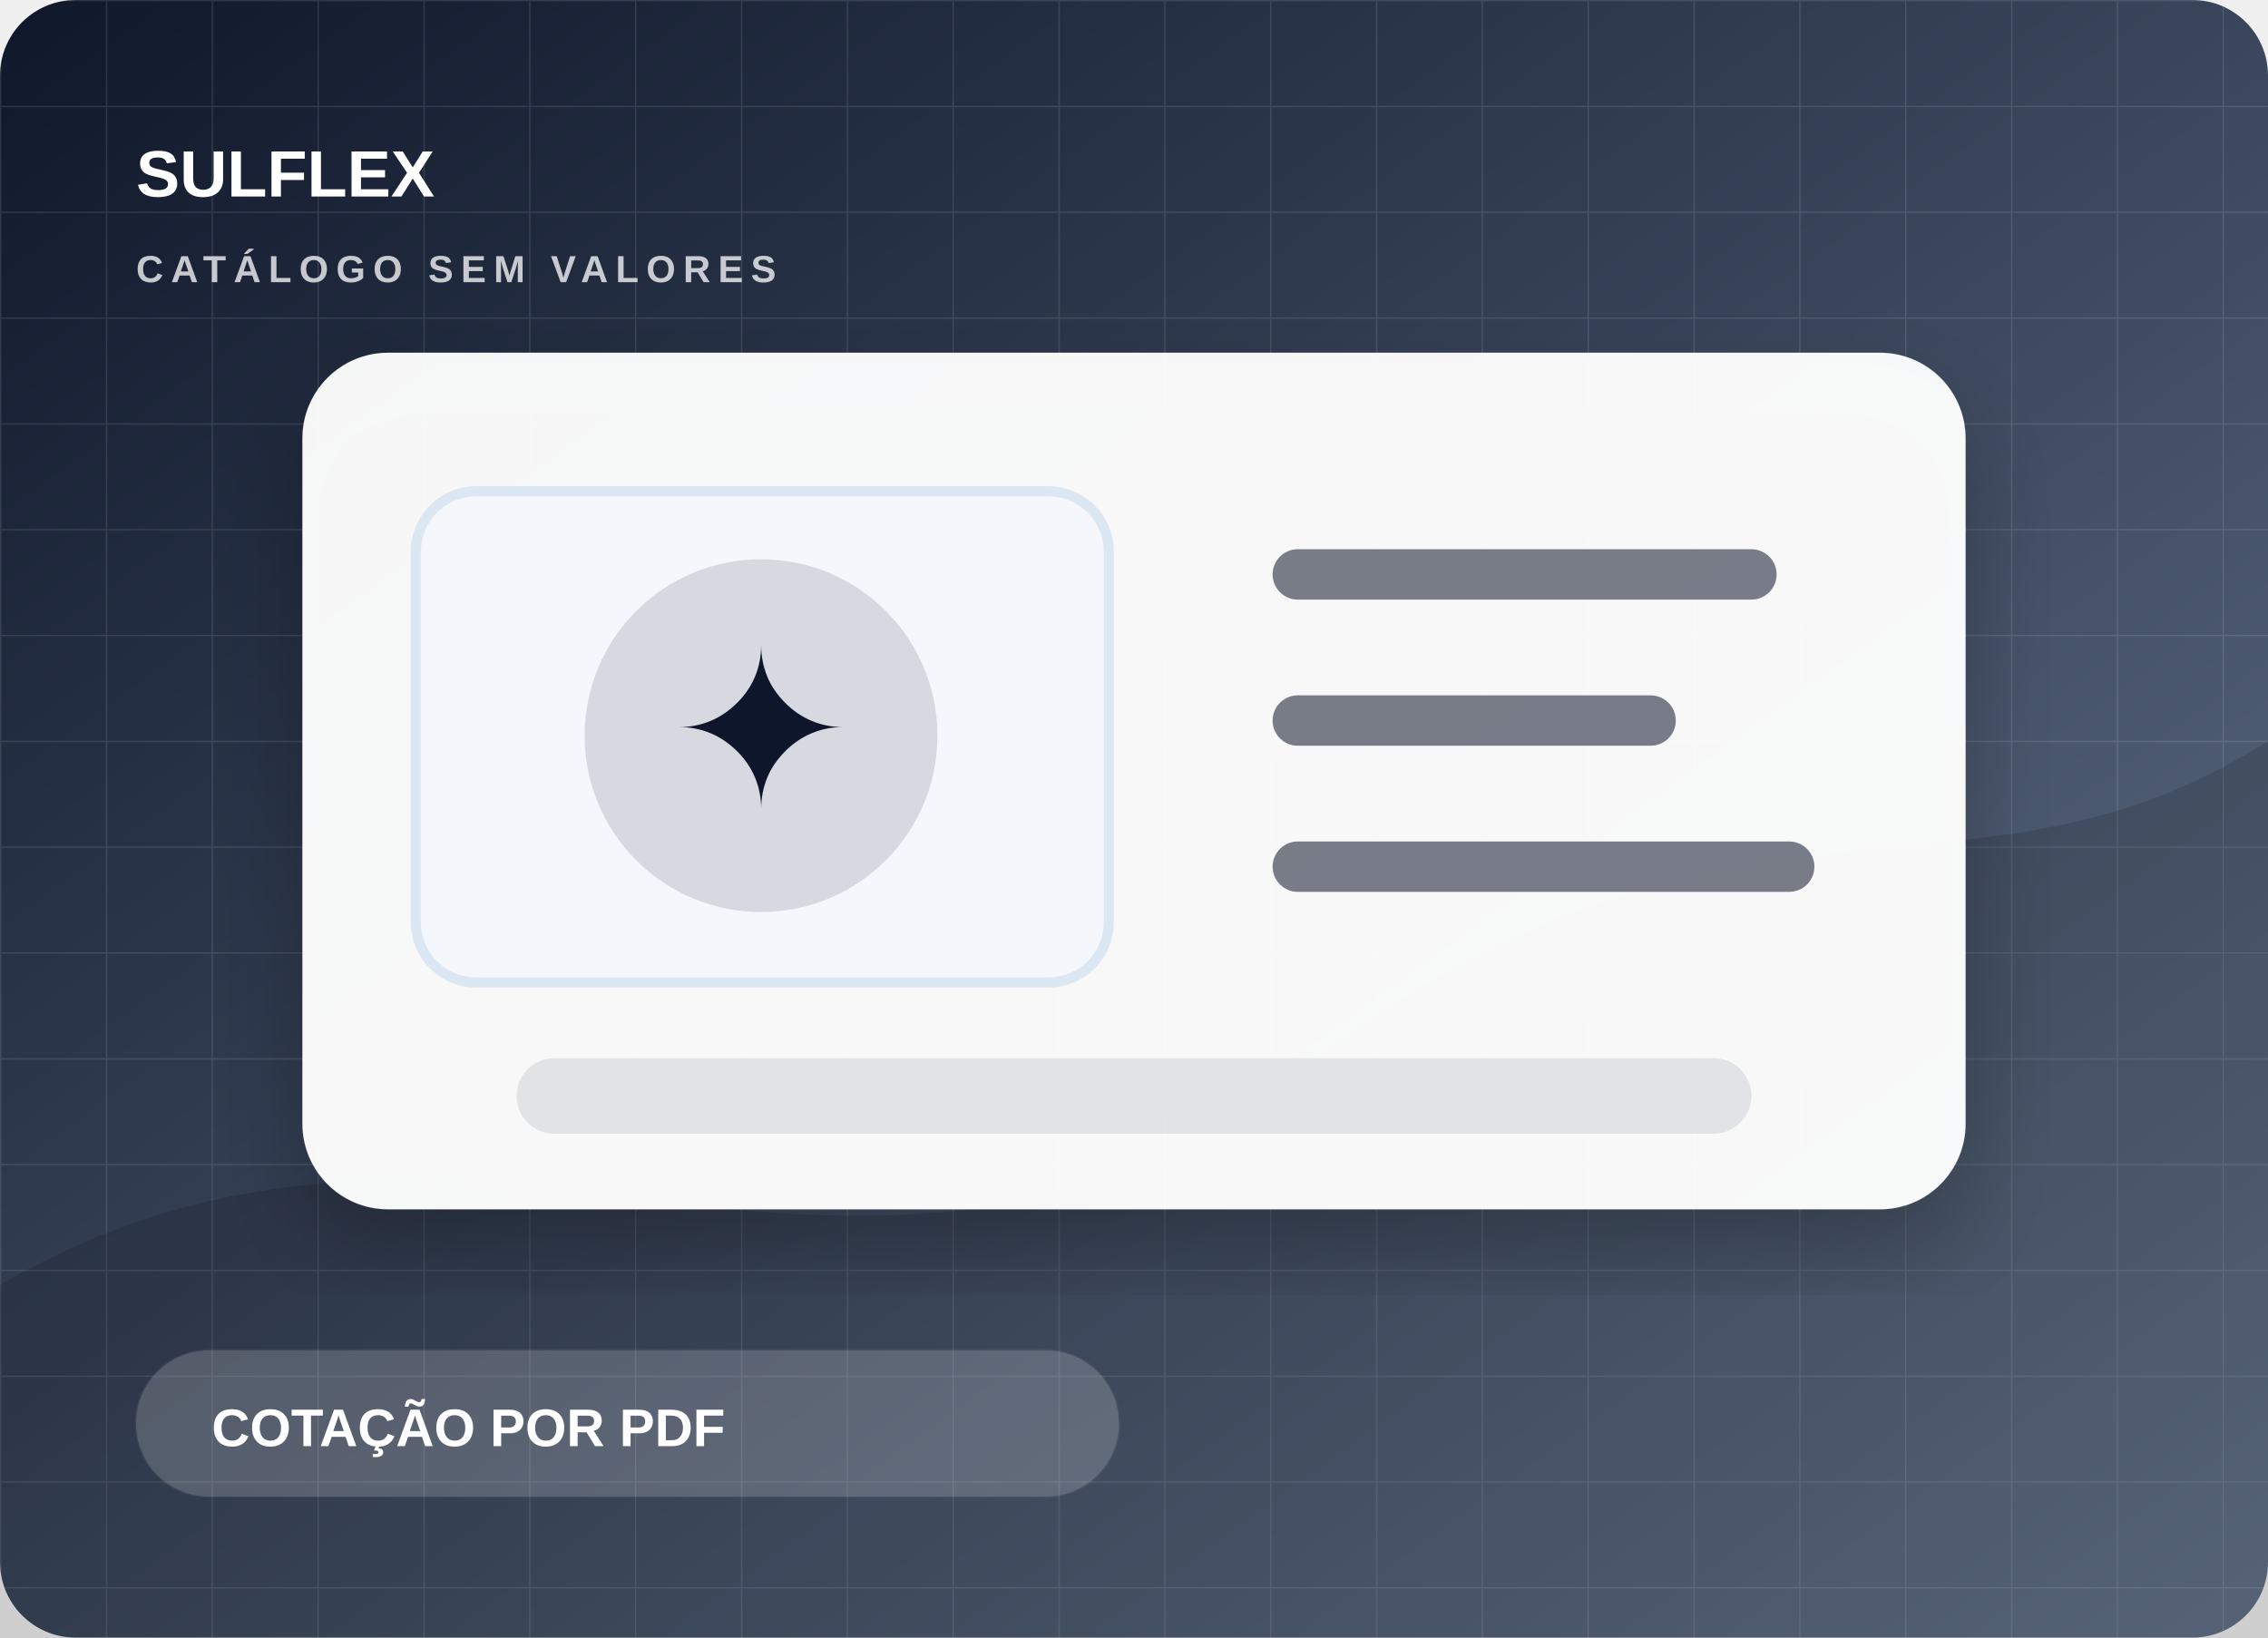
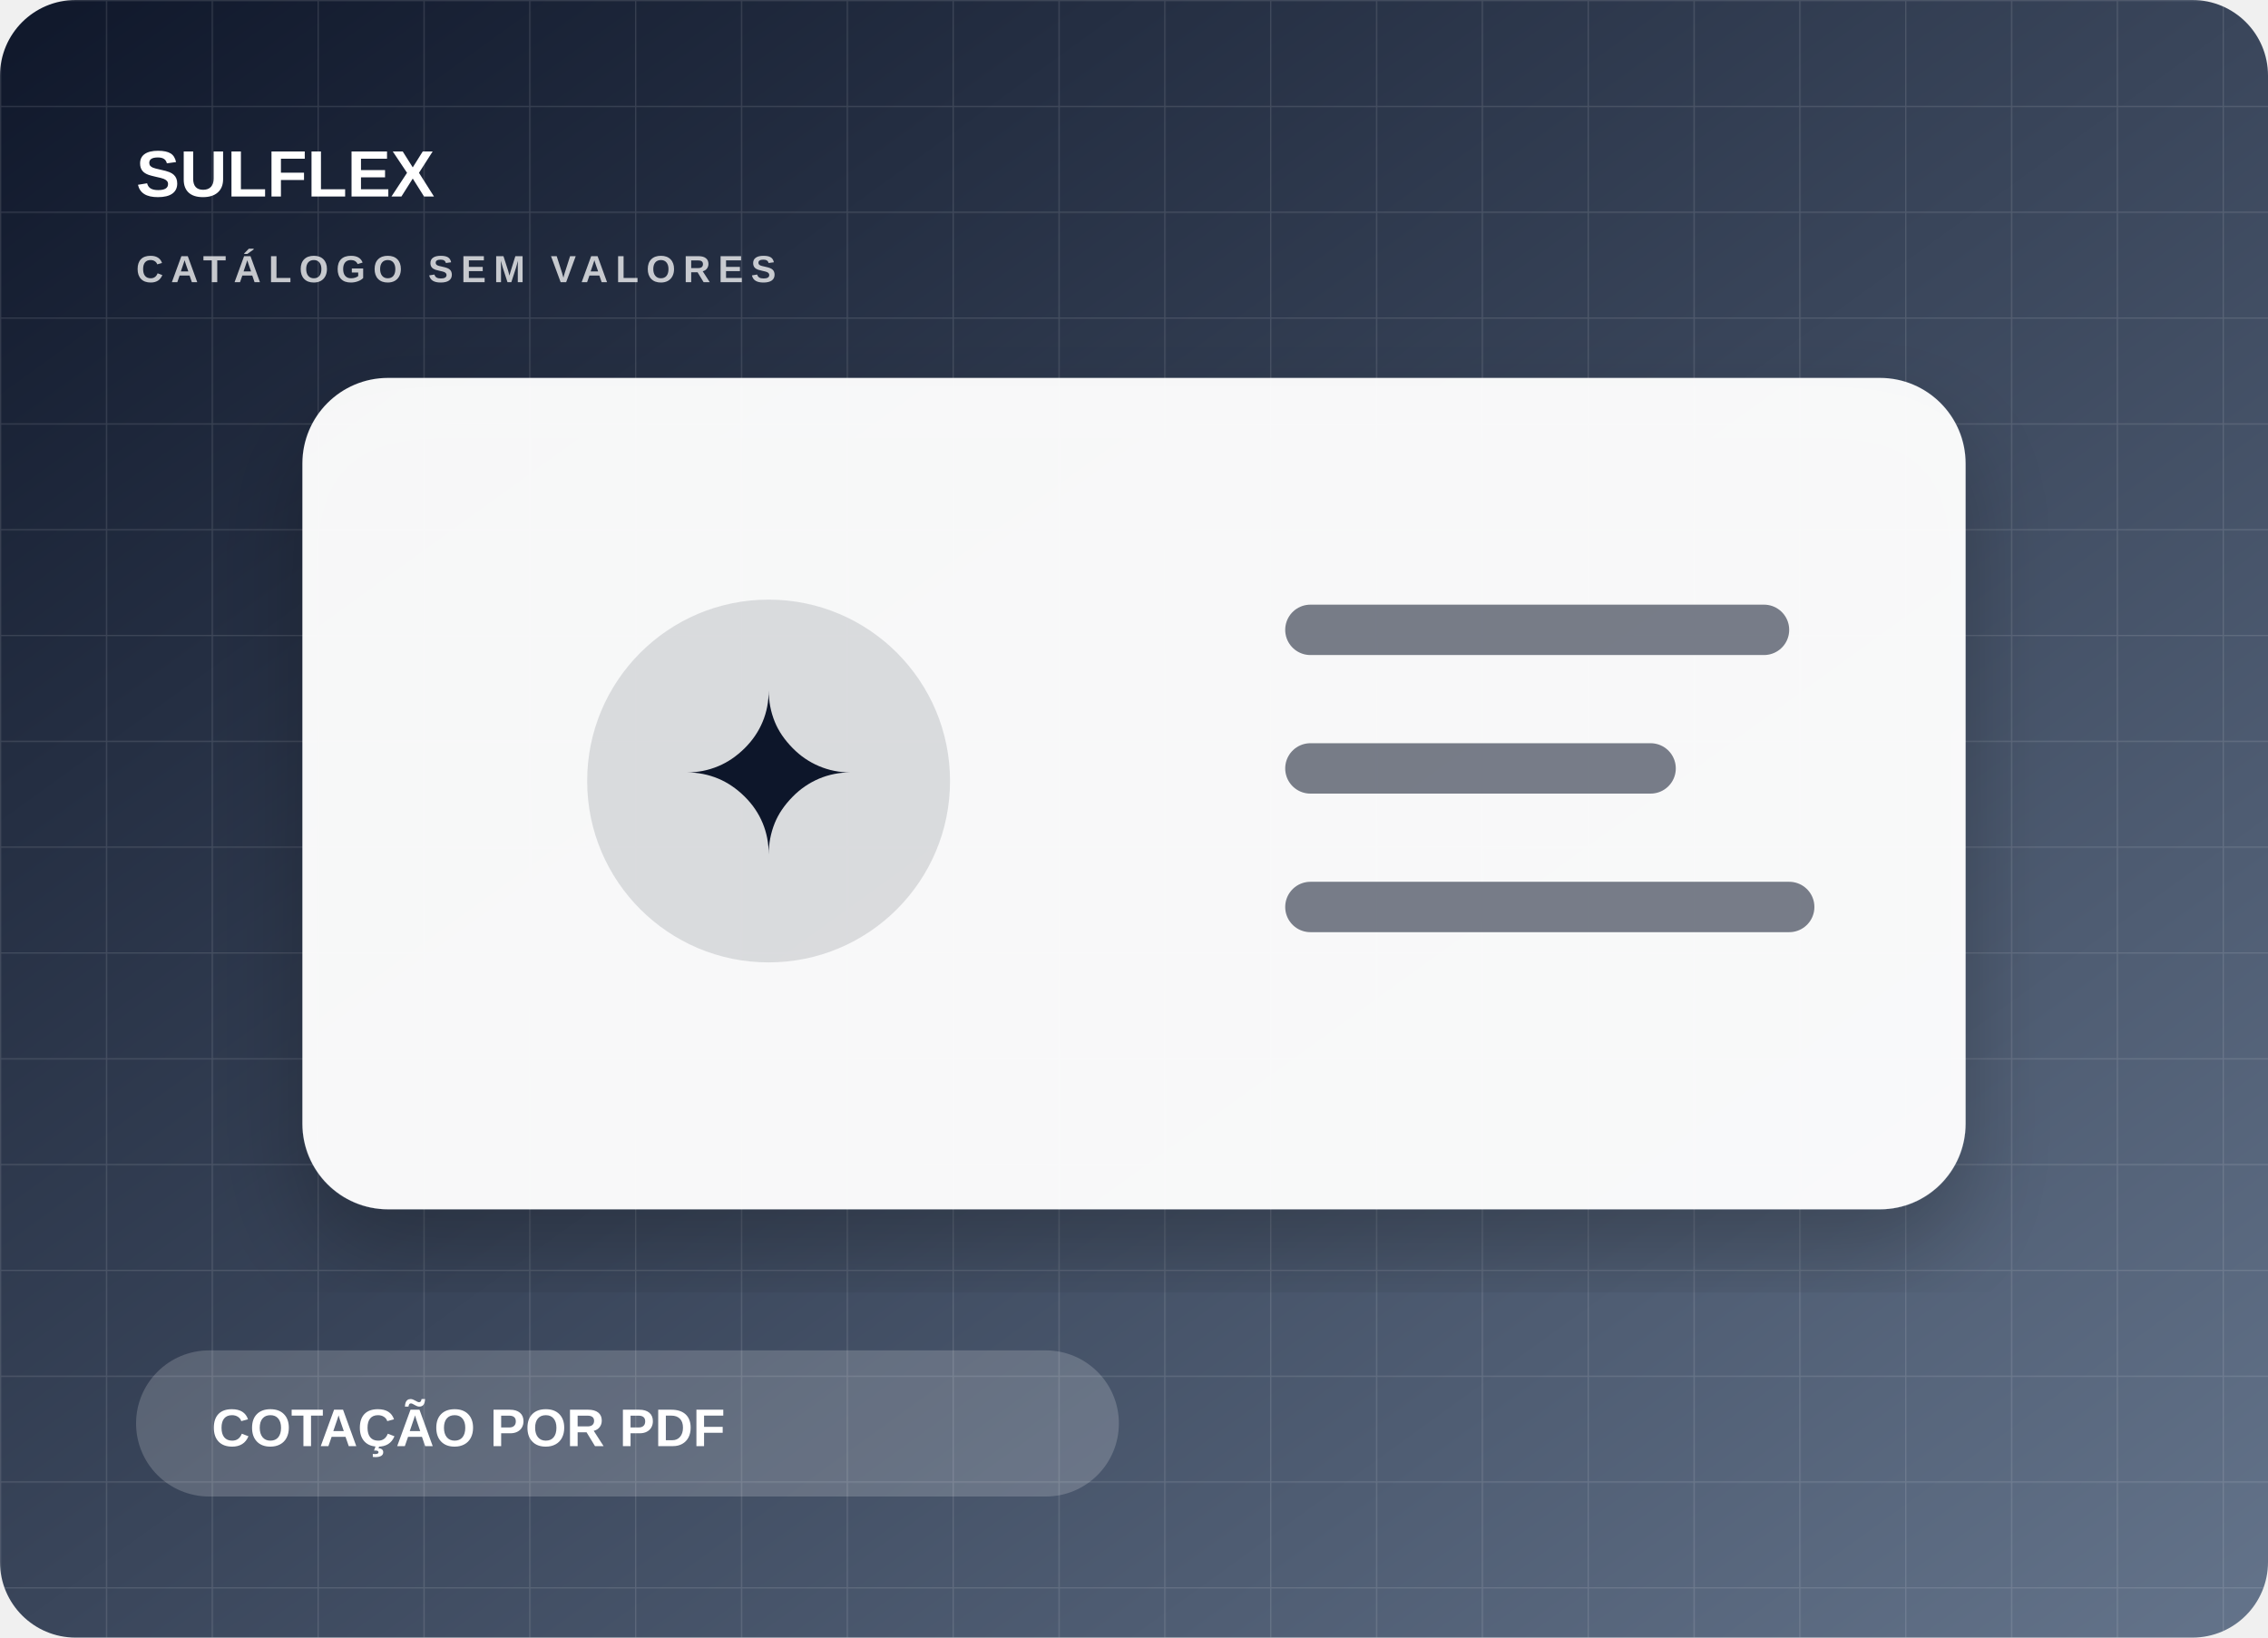
<svg xmlns="http://www.w3.org/2000/svg" width="900" height="650" viewBox="0 0 900 650">
  <defs>
    <linearGradient id="g" x1="0" y1="0" x2="1" y2="1">
      <stop offset="0" stop-color="#0f172a" />
      <stop offset="1" stop-color="#64748b" />
    </linearGradient>
-     <pattern id="grid" width="42" height="42" patternUnits="userSpaceOnUse">
+     <pattern id="p" width="42" height="42" patternUnits="userSpaceOnUse">
      <path d="M42 0L0 0 0 42" fill="none" stroke="#fff" stroke-opacity=".12" />
    </pattern>
    <filter id="s">
      <feDropShadow dx="0" dy="18" stdDeviation="18" flood-color="#000" flood-opacity=".25" />
    </filter>
  </defs>
  <rect width="900" height="650" rx="30" fill="url(#g)" />
-   <rect width="900" height="650" rx="30" fill="url(#grid)" />
-   <path d="M0 510C190 400 335 560 515 425C700 285 790 380 920 280L920 680H0Z" fill="#000" opacity=".14" />
+   <rect width="900" height="650" rx="30" fill="url(#p)" />
  <g filter="url(#s)">
-     <rect x="120" y="140" width="660" height="340" rx="34" fill="#fff" opacity=".96" />
-     <rect x="165" y="195" width="275" height="195" rx="24" fill="#f4f7fb" stroke="#dbe7f3" stroke-width="4" />
-     <circle cx="302" cy="292" r="70" fill="#0f172a" opacity=".13" />
-     <text x="302" y="320" text-anchor="middle" font-family="Arial" font-size="86" font-weight="900" fill="#0f172a">✦</text>
-     <path d="M515 228H695M515 286H655M515 344H710" stroke="#0f172a" stroke-width="20" stroke-linecap="round" opacity=".55" />
-     <rect x="205" y="420" width="490" height="30" rx="15" fill="#0f172a" opacity=".10" />
+     <rect x="120" y="150" width="660" height="330" rx="34" fill="#fff" opacity=".96" />
+     <circle cx="305" cy="310" r="72" fill="#0f172a" opacity=".13" />
+     <text x="305" y="338" text-anchor="middle" font-family="Arial" font-size="86" font-weight="900" fill="#0f172a">✦</text>
+     <path d="M520 250H700M520 305H655M520 360H710" stroke="#0f172a" stroke-width="20" stroke-linecap="round" opacity=".55" />
  </g>
  <text x="54" y="78" font-family="Arial" font-size="26" font-weight="900" fill="#fff">SULFLEX</text>
  <text x="54" y="112" font-family="Arial" font-size="15" font-weight="700" fill="#fff" opacity=".75" letter-spacing="3">CATÁLOGO SEM VALORES</text>
-   <rect x="54" y="536" width="390" height="58" rx="29" fill="#fff" opacity=".18" stroke="#fff" stroke-opacity=".28" />
+   <rect x="54" y="536" width="390" height="58" rx="29" fill="#fff" opacity=".18" />
  <text x="84" y="574" font-family="Arial" font-size="21" font-weight="900" fill="#fff">COTAÇÃO POR PDF</text>
</svg>
